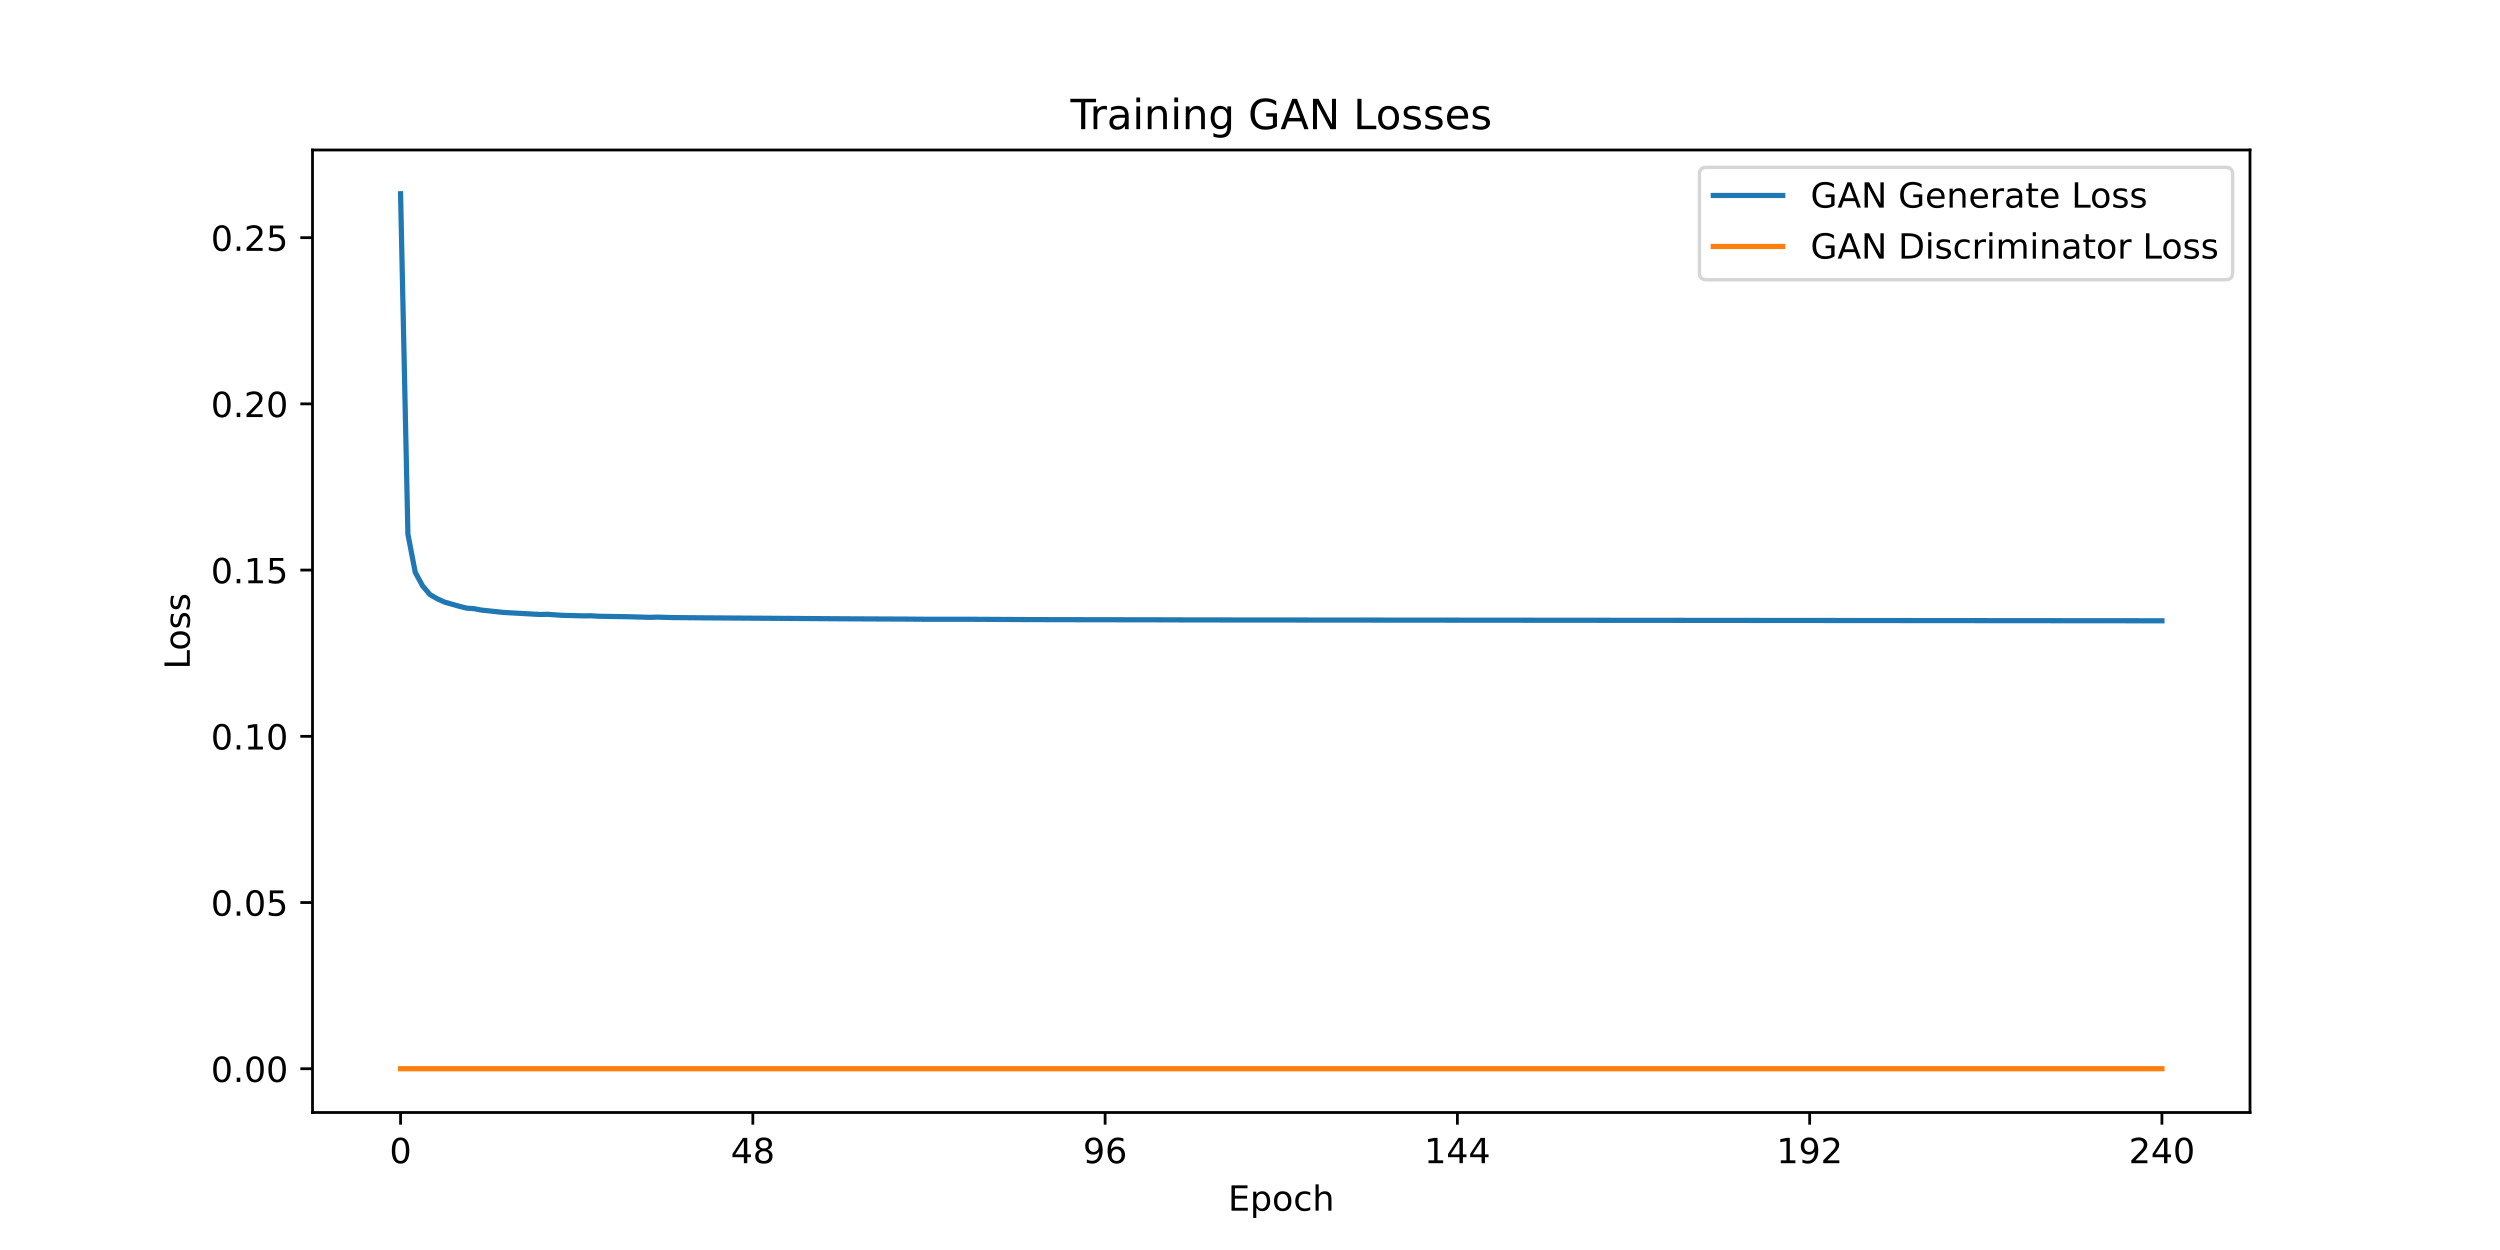
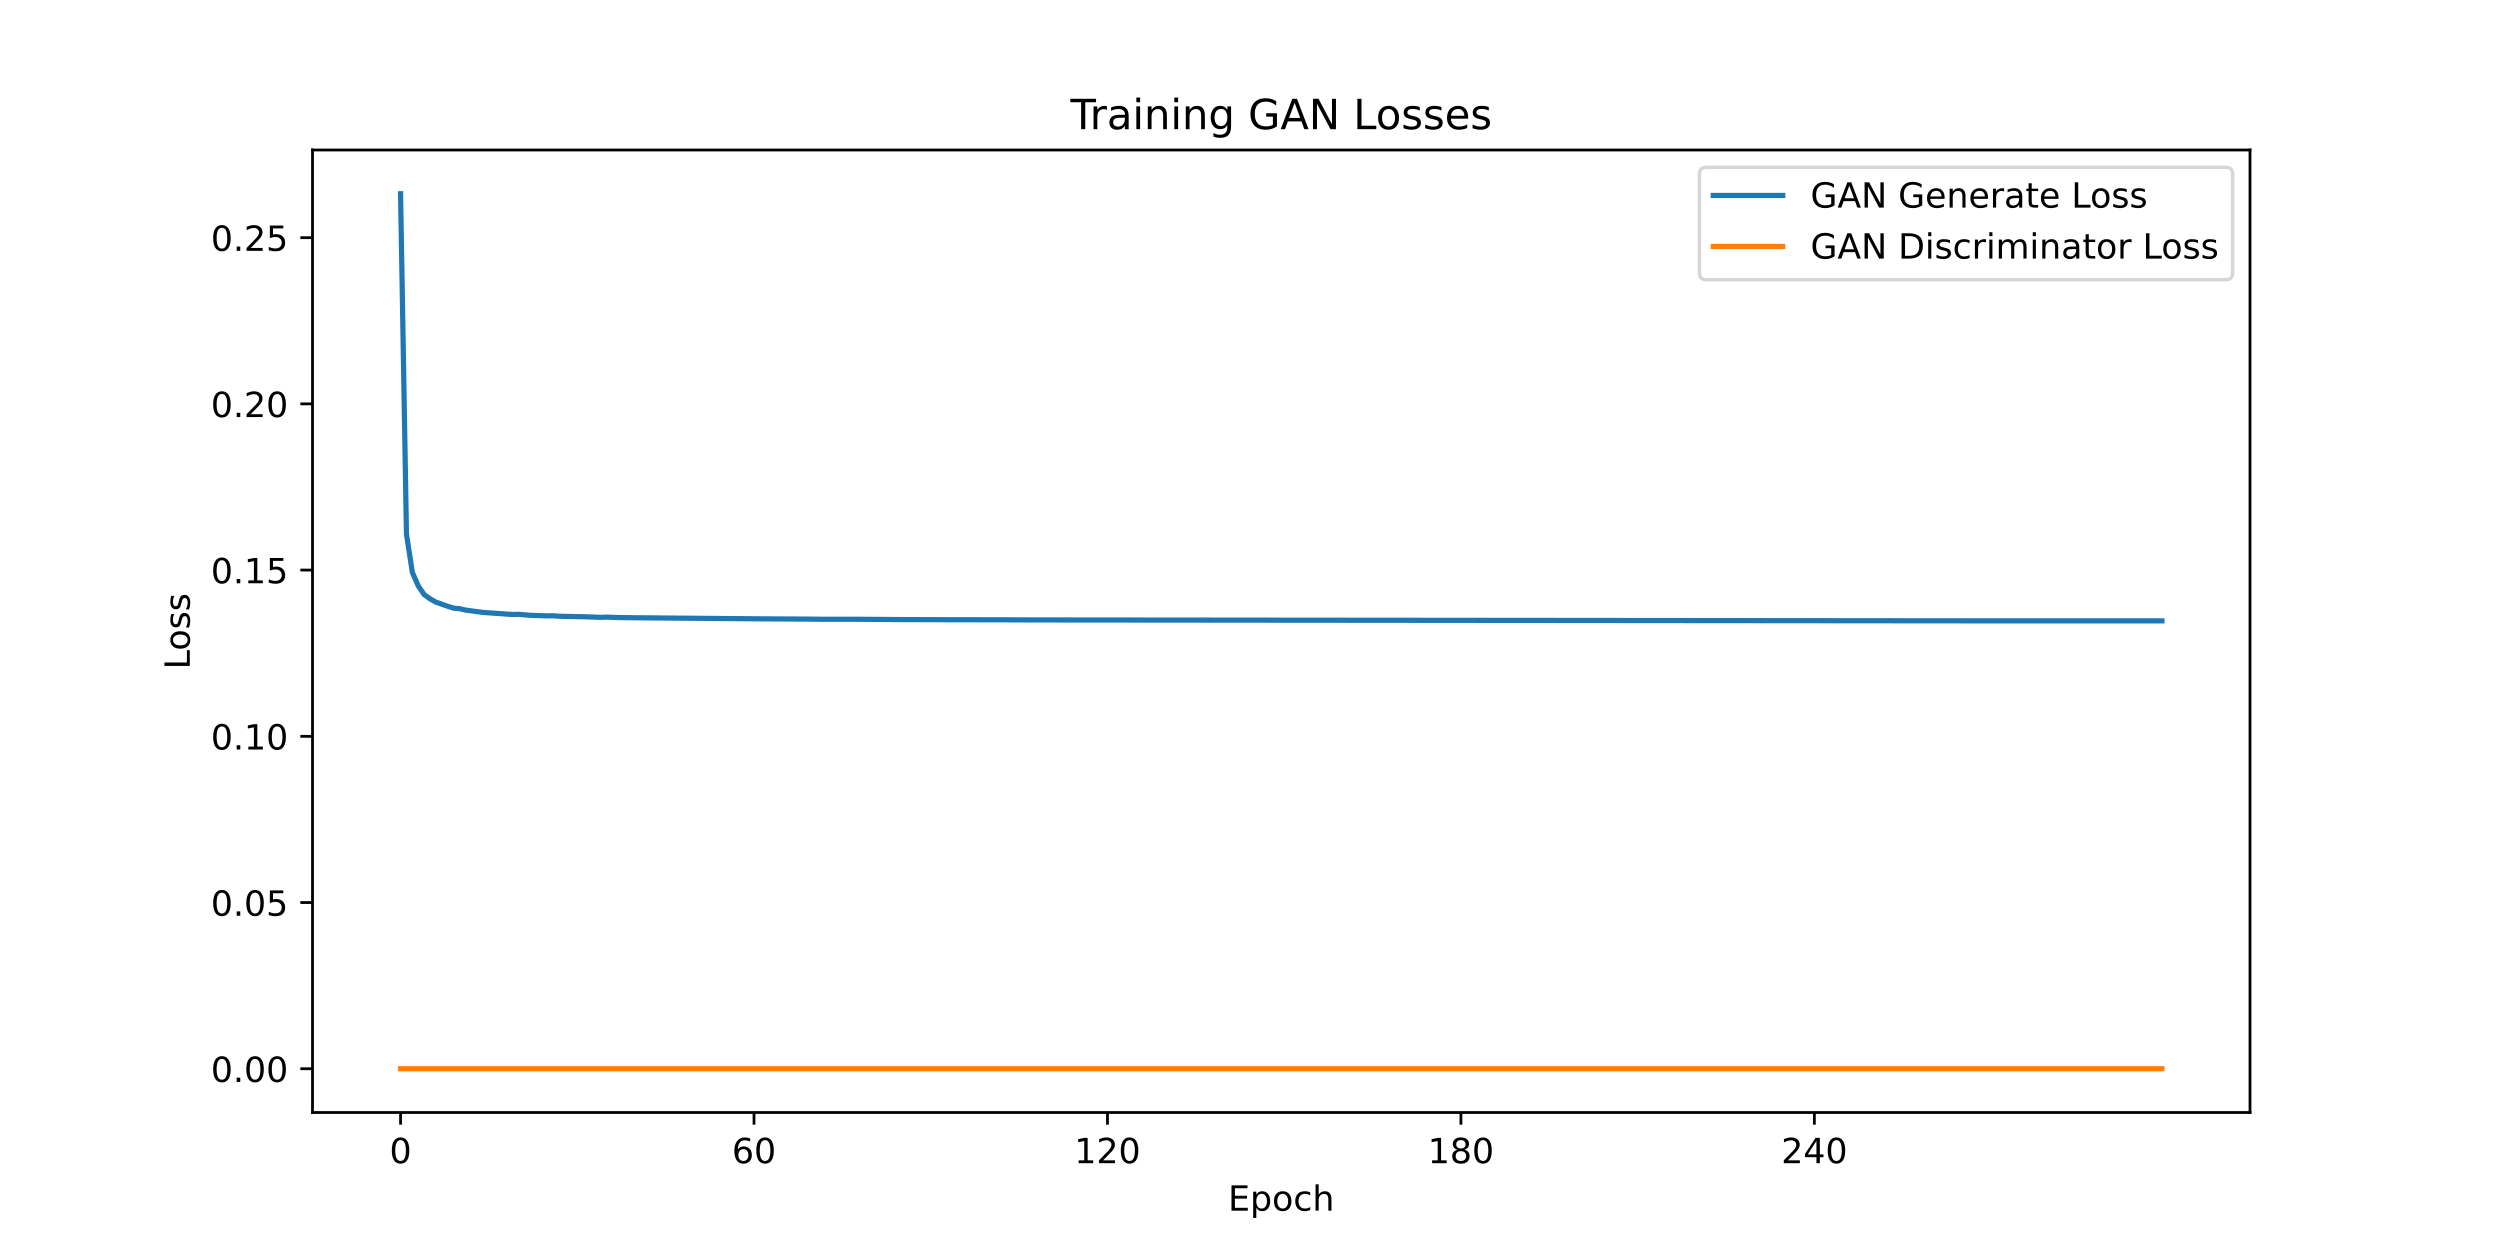
<svg xmlns="http://www.w3.org/2000/svg" xmlns:xlink="http://www.w3.org/1999/xlink" width="720pt" height="360pt" viewBox="0 0 720 360" version="1.1">
  <defs>
    <style type="text/css">*{stroke-linejoin: round; stroke-linecap: butt}</style>
  </defs>
  <g id="figure_1">
    <g id="patch_1">
      <path d="M 0 360  L 720 360  L 720 0  L 0 0  z " style="fill: #ffffff" />
    </g>
    <g id="axes_1">
      <g id="patch_2">
        <path d="M 90 320.4  L 648 320.4  L 648 43.2  L 90 43.2  z " style="fill: #ffffff" />
      </g>
      <g id="matplotlib.axis_1">
        <g id="xtick_1">
          <g id="line2d_1">
            <defs>
-               <path id="m3c82176d41" d="M 0 0  L 0 3.5  " style="stroke: #000000; stroke-width: 0.8" />
-             </defs>
-             <g>
-               <use xlink:href="#m3c82176d41" x="115.364" y="320.4" style="stroke: #000000; stroke-width: 0.8" />
+               <path id="m8a1ecbcdae" d="M 0 0  L 0 3.5  " style="stroke: #000000; stroke-width: 0.8" />
+             </defs>
+             <g>
+               <use xlink:href="#m8a1ecbcdae" x="115.364" y="320.4" style="stroke: #000000; stroke-width: 0.8" />
            </g>
          </g>
          <g id="text_1">
            <g transform="translate(112.1824 334.9984) scale(0.1 -0.1)">
              <defs>
                <path id="DejaVuSans-30" d="M 2034 4250  Q 1547 4250 1301 3770  Q 1056 3291 1056 2328  Q 1056 1369 1301 889  Q 1547 409 2034 409  Q 2525 409 2770 889  Q 3016 1369 3016 2328  Q 3016 3291 2770 3770  Q 2525 4250 2034 4250  z M 2034 4750  Q 2819 4750 3233 4129  Q 3647 3509 3647 2328  Q 3647 1150 3233 529  Q 2819 -91 2034 -91  Q 1250 -91 836 529  Q 422 1150 422 2328  Q 422 3509 836 4129  Q 1250 4750 2034 4750  z " transform="scale(0.015625)" />
              </defs>
              <use xlink:href="#DejaVuSans-30" />
            </g>
          </g>
        </g>
        <g id="xtick_2">
          <g id="line2d_2">
            <g>
-               <use xlink:href="#m3c82176d41" x="216.818" y="320.4" style="stroke: #000000; stroke-width: 0.8" />
+               <use xlink:href="#m8a1ecbcdae" x="217.157" y="320.4" style="stroke: #000000; stroke-width: 0.8" />
            </g>
          </g>
          <g id="text_2">
-             <g transform="translate(210.4557 334.9984) scale(0.1 -0.1)">
-               <defs>
-                 <path id="DejaVuSans-34" d="M 2419 4116  L 825 1625  L 2419 1625  L 2419 4116  z M 2253 4666  L 3047 4666  L 3047 1625  L 3713 1625  L 3713 1100  L 3047 1100  L 3047 0  L 2419 0  L 2419 1100  L 313 1100  L 313 1709  L 2253 4666  z " transform="scale(0.015625)" />
-                 <path id="DejaVuSans-38" d="M 2034 2216  Q 1584 2216 1326 1975  Q 1069 1734 1069 1313  Q 1069 891 1326 650  Q 1584 409 2034 409  Q 2484 409 2743 651  Q 3003 894 3003 1313  Q 3003 1734 2745 1975  Q 2488 2216 2034 2216  z M 1403 2484  Q 997 2584 770 2862  Q 544 3141 544 3541  Q 544 4100 942 4425  Q 1341 4750 2034 4750  Q 2731 4750 3128 4425  Q 3525 4100 3525 3541  Q 3525 3141 3298 2862  Q 3072 2584 2669 2484  Q 3125 2378 3379 2068  Q 3634 1759 3634 1313  Q 3634 634 3220 271  Q 2806 -91 2034 -91  Q 1263 -91 848 271  Q 434 634 434 1313  Q 434 1759 690 2068  Q 947 2378 1403 2484  z M 1172 3481  Q 1172 3119 1398 2916  Q 1625 2713 2034 2713  Q 2441 2713 2670 2916  Q 2900 3119 2900 3481  Q 2900 3844 2670 4047  Q 2441 4250 2034 4250  Q 1625 4250 1398 4047  Q 1172 3844 1172 3481  z " transform="scale(0.015625)" />
-               </defs>
-               <use xlink:href="#DejaVuSans-34" />
-               <use xlink:href="#DejaVuSans-38" transform="translate(63.62305 0)" />
+             <g transform="translate(210.795 334.9984) scale(0.1 -0.1)">
+               <defs>
+                 <path id="DejaVuSans-36" d="M 2113 2584  Q 1688 2584 1439 2293  Q 1191 2003 1191 1497  Q 1191 994 1439 701  Q 1688 409 2113 409  Q 2538 409 2786 701  Q 3034 994 3034 1497  Q 3034 2003 2786 2293  Q 2538 2584 2113 2584  z M 3366 4563  L 3366 3988  Q 3128 4100 2886 4159  Q 2644 4219 2406 4219  Q 1781 4219 1451 3797  Q 1122 3375 1075 2522  Q 1259 2794 1537 2939  Q 1816 3084 2150 3084  Q 2853 3084 3261 2657  Q 3669 2231 3669 1497  Q 3669 778 3244 343  Q 2819 -91 2113 -91  Q 1303 -91 875 529  Q 447 1150 447 2328  Q 447 3434 972 4092  Q 1497 4750 2381 4750  Q 2619 4750 2861 4703  Q 3103 4656 3366 4563  z " transform="scale(0.015625)" />
+               </defs>
+               <use xlink:href="#DejaVuSans-36" />
+               <use xlink:href="#DejaVuSans-30" transform="translate(63.62305 0)" />
            </g>
          </g>
        </g>
        <g id="xtick_3">
          <g id="line2d_3">
            <g>
-               <use xlink:href="#m3c82176d41" x="318.273" y="320.4" style="stroke: #000000; stroke-width: 0.8" />
+               <use xlink:href="#m8a1ecbcdae" x="318.951" y="320.4" style="stroke: #000000; stroke-width: 0.8" />
            </g>
          </g>
          <g id="text_3">
-             <g transform="translate(311.9102 334.9984) scale(0.1 -0.1)">
-               <defs>
-                 <path id="DejaVuSans-39" d="M 703 97  L 703 672  Q 941 559 1184 500  Q 1428 441 1663 441  Q 2288 441 2617 861  Q 2947 1281 2994 2138  Q 2813 1869 2534 1725  Q 2256 1581 1919 1581  Q 1219 1581 811 2004  Q 403 2428 403 3163  Q 403 3881 828 4315  Q 1253 4750 1959 4750  Q 2769 4750 3195 4129  Q 3622 3509 3622 2328  Q 3622 1225 3098 567  Q 2575 -91 1691 -91  Q 1453 -91 1209 -44  Q 966 3 703 97  z M 1959 2075  Q 2384 2075 2632 2365  Q 2881 2656 2881 3163  Q 2881 3666 2632 3958  Q 2384 4250 1959 4250  Q 1534 4250 1286 3958  Q 1038 3666 1038 3163  Q 1038 2656 1286 2365  Q 1534 2075 1959 2075  z " transform="scale(0.015625)" />
-                 <path id="DejaVuSans-36" d="M 2113 2584  Q 1688 2584 1439 2293  Q 1191 2003 1191 1497  Q 1191 994 1439 701  Q 1688 409 2113 409  Q 2538 409 2786 701  Q 3034 994 3034 1497  Q 3034 2003 2786 2293  Q 2538 2584 2113 2584  z M 3366 4563  L 3366 3988  Q 3128 4100 2886 4159  Q 2644 4219 2406 4219  Q 1781 4219 1451 3797  Q 1122 3375 1075 2522  Q 1259 2794 1537 2939  Q 1816 3084 2150 3084  Q 2853 3084 3261 2657  Q 3669 2231 3669 1497  Q 3669 778 3244 343  Q 2819 -91 2113 -91  Q 1303 -91 875 529  Q 447 1150 447 2328  Q 447 3434 972 4092  Q 1497 4750 2381 4750  Q 2619 4750 2861 4703  Q 3103 4656 3366 4563  z " transform="scale(0.015625)" />
-               </defs>
-               <use xlink:href="#DejaVuSans-39" />
-               <use xlink:href="#DejaVuSans-36" transform="translate(63.62305 0)" />
+             <g transform="translate(309.4076 334.9984) scale(0.1 -0.1)">
+               <defs>
+                 <path id="DejaVuSans-31" d="M 794 531  L 1825 531  L 1825 4091  L 703 3866  L 703 4441  L 1819 4666  L 2450 4666  L 2450 531  L 3481 531  L 3481 0  L 794 0  L 794 531  z " transform="scale(0.015625)" />
+                 <path id="DejaVuSans-32" d="M 1228 531  L 3431 531  L 3431 0  L 469 0  L 469 531  Q 828 903 1448 1529  Q 2069 2156 2228 2338  Q 2531 2678 2651 2914  Q 2772 3150 2772 3378  Q 2772 3750 2511 3984  Q 2250 4219 1831 4219  Q 1534 4219 1204 4116  Q 875 4013 500 3803  L 500 4441  Q 881 4594 1212 4672  Q 1544 4750 1819 4750  Q 2544 4750 2975 4387  Q 3406 4025 3406 3419  Q 3406 3131 3298 2873  Q 3191 2616 2906 2266  Q 2828 2175 2409 1742  Q 1991 1309 1228 531  z " transform="scale(0.015625)" />
+               </defs>
+               <use xlink:href="#DejaVuSans-31" />
+               <use xlink:href="#DejaVuSans-32" transform="translate(63.62305 0)" />
+               <use xlink:href="#DejaVuSans-30" transform="translate(127.2461 0)" />
            </g>
          </g>
        </g>
        <g id="xtick_4">
          <g id="line2d_4">
            <g>
-               <use xlink:href="#m3c82176d41" x="419.727" y="320.4" style="stroke: #000000; stroke-width: 0.8" />
+               <use xlink:href="#m8a1ecbcdae" x="420.745" y="320.4" style="stroke: #000000; stroke-width: 0.8" />
            </g>
          </g>
          <g id="text_4">
-             <g transform="translate(410.1835 334.9984) scale(0.1 -0.1)">
-               <defs>
-                 <path id="DejaVuSans-31" d="M 794 531  L 1825 531  L 1825 4091  L 703 3866  L 703 4441  L 1819 4666  L 2450 4666  L 2450 531  L 3481 531  L 3481 0  L 794 0  L 794 531  z " transform="scale(0.015625)" />
+             <g transform="translate(411.2015 334.9984) scale(0.1 -0.1)">
+               <defs>
+                 <path id="DejaVuSans-38" d="M 2034 2216  Q 1584 2216 1326 1975  Q 1069 1734 1069 1313  Q 1069 891 1326 650  Q 1584 409 2034 409  Q 2484 409 2743 651  Q 3003 894 3003 1313  Q 3003 1734 2745 1975  Q 2488 2216 2034 2216  z M 1403 2484  Q 997 2584 770 2862  Q 544 3141 544 3541  Q 544 4100 942 4425  Q 1341 4750 2034 4750  Q 2731 4750 3128 4425  Q 3525 4100 3525 3541  Q 3525 3141 3298 2862  Q 3072 2584 2669 2484  Q 3125 2378 3379 2068  Q 3634 1759 3634 1313  Q 3634 634 3220 271  Q 2806 -91 2034 -91  Q 1263 -91 848 271  Q 434 634 434 1313  Q 434 1759 690 2068  Q 947 2378 1403 2484  z M 1172 3481  Q 1172 3119 1398 2916  Q 1625 2713 2034 2713  Q 2441 2713 2670 2916  Q 2900 3119 2900 3481  Q 2900 3844 2670 4047  Q 2441 4250 2034 4250  Q 1625 4250 1398 4047  Q 1172 3844 1172 3481  z " transform="scale(0.015625)" />
              </defs>
              <use xlink:href="#DejaVuSans-31" />
-               <use xlink:href="#DejaVuSans-34" transform="translate(63.62305 0)" />
-               <use xlink:href="#DejaVuSans-34" transform="translate(127.2461 0)" />
+               <use xlink:href="#DejaVuSans-38" transform="translate(63.62305 0)" />
+               <use xlink:href="#DejaVuSans-30" transform="translate(127.2461 0)" />
            </g>
          </g>
        </g>
        <g id="xtick_5">
          <g id="line2d_5">
            <g>
-               <use xlink:href="#m3c82176d41" x="521.182" y="320.4" style="stroke: #000000; stroke-width: 0.8" />
+               <use xlink:href="#m8a1ecbcdae" x="522.539" y="320.4" style="stroke: #000000; stroke-width: 0.8" />
            </g>
          </g>
          <g id="text_5">
-             <g transform="translate(511.6381 334.9984) scale(0.1 -0.1)">
-               <defs>
-                 <path id="DejaVuSans-32" d="M 1228 531  L 3431 531  L 3431 0  L 469 0  L 469 531  Q 828 903 1448 1529  Q 2069 2156 2228 2338  Q 2531 2678 2651 2914  Q 2772 3150 2772 3378  Q 2772 3750 2511 3984  Q 2250 4219 1831 4219  Q 1534 4219 1204 4116  Q 875 4013 500 3803  L 500 4441  Q 881 4594 1212 4672  Q 1544 4750 1819 4750  Q 2544 4750 2975 4387  Q 3406 4025 3406 3419  Q 3406 3131 3298 2873  Q 3191 2616 2906 2266  Q 2828 2175 2409 1742  Q 1991 1309 1228 531  z " transform="scale(0.015625)" />
-               </defs>
-               <use xlink:href="#DejaVuSans-31" />
-               <use xlink:href="#DejaVuSans-39" transform="translate(63.62305 0)" />
-               <use xlink:href="#DejaVuSans-32" transform="translate(127.2461 0)" />
-             </g>
-           </g>
-         </g>
-         <g id="xtick_6">
-           <g id="line2d_6">
-             <g>
-               <use xlink:href="#m3c82176d41" x="622.636" y="320.4" style="stroke: #000000; stroke-width: 0.8" />
-             </g>
-           </g>
-           <g id="text_6">
-             <g transform="translate(613.0926 334.9984) scale(0.1 -0.1)">
+             <g transform="translate(512.9953 334.9984) scale(0.1 -0.1)">
+               <defs>
+                 <path id="DejaVuSans-34" d="M 2419 4116  L 825 1625  L 2419 1625  L 2419 4116  z M 2253 4666  L 3047 4666  L 3047 1625  L 3713 1625  L 3713 1100  L 3047 1100  L 3047 0  L 2419 0  L 2419 1100  L 313 1100  L 313 1709  L 2253 4666  z " transform="scale(0.015625)" />
+               </defs>
              <use xlink:href="#DejaVuSans-32" />
              <use xlink:href="#DejaVuSans-34" transform="translate(63.62305 0)" />
              <use xlink:href="#DejaVuSans-30" transform="translate(127.2461 0)" />
            </g>
          </g>
        </g>
-         <g id="text_7">
+         <g id="text_6">
          <g transform="translate(353.6891 348.6766) scale(0.1 -0.1)">
            <defs>
              <path id="DejaVuSans-45" d="M 628 4666  L 3578 4666  L 3578 4134  L 1259 4134  L 1259 2753  L 3481 2753  L 3481 2222  L 1259 2222  L 1259 531  L 3634 531  L 3634 0  L 628 0  L 628 4666  z " transform="scale(0.015625)" />
              <path id="DejaVuSans-70" d="M 1159 525  L 1159 -1331  L 581 -1331  L 581 3500  L 1159 3500  L 1159 2969  Q 1341 3281 1617 3432  Q 1894 3584 2278 3584  Q 2916 3584 3314 3078  Q 3713 2572 3713 1747  Q 3713 922 3314 415  Q 2916 -91 2278 -91  Q 1894 -91 1617 61  Q 1341 213 1159 525  z M 3116 1747  Q 3116 2381 2855 2742  Q 2594 3103 2138 3103  Q 1681 3103 1420 2742  Q 1159 2381 1159 1747  Q 1159 1113 1420 752  Q 1681 391 2138 391  Q 2594 391 2855 752  Q 3116 1113 3116 1747  z " transform="scale(0.015625)" />
              <path id="DejaVuSans-6f" d="M 1959 3097  Q 1497 3097 1228 2736  Q 959 2375 959 1747  Q 959 1119 1226 758  Q 1494 397 1959 397  Q 2419 397 2687 759  Q 2956 1122 2956 1747  Q 2956 2369 2687 2733  Q 2419 3097 1959 3097  z M 1959 3584  Q 2709 3584 3137 3096  Q 3566 2609 3566 1747  Q 3566 888 3137 398  Q 2709 -91 1959 -91  Q 1206 -91 779 398  Q 353 888 353 1747  Q 353 2609 779 3096  Q 1206 3584 1959 3584  z " transform="scale(0.015625)" />
              <path id="DejaVuSans-63" d="M 3122 3366  L 3122 2828  Q 2878 2963 2633 3030  Q 2388 3097 2138 3097  Q 1578 3097 1268 2742  Q 959 2388 959 1747  Q 959 1106 1268 751  Q 1578 397 2138 397  Q 2388 397 2633 464  Q 2878 531 3122 666  L 3122 134  Q 2881 22 2623 -34  Q 2366 -91 2075 -91  Q 1284 -91 818 406  Q 353 903 353 1747  Q 353 2603 823 3093  Q 1294 3584 2113 3584  Q 2378 3584 2631 3529  Q 2884 3475 3122 3366  z " transform="scale(0.015625)" />
              <path id="DejaVuSans-68" d="M 3513 2113  L 3513 0  L 2938 0  L 2938 2094  Q 2938 2591 2744 2837  Q 2550 3084 2163 3084  Q 1697 3084 1428 2787  Q 1159 2491 1159 1978  L 1159 0  L 581 0  L 581 4863  L 1159 4863  L 1159 2956  Q 1366 3272 1645 3428  Q 1925 3584 2291 3584  Q 2894 3584 3203 3211  Q 3513 2838 3513 2113  z " transform="scale(0.015625)" />
            </defs>
            <use xlink:href="#DejaVuSans-45" />
            <use xlink:href="#DejaVuSans-70" transform="translate(63.18359 0)" />
            <use xlink:href="#DejaVuSans-6f" transform="translate(126.6602 0)" />
            <use xlink:href="#DejaVuSans-63" transform="translate(187.8418 0)" />
            <use xlink:href="#DejaVuSans-68" transform="translate(242.8223 0)" />
          </g>
        </g>
      </g>
      <g id="matplotlib.axis_2">
        <g id="ytick_1">
-           <g id="line2d_7">
-             <defs>
-               <path id="md2abc9f07c" d="M 0 0  L -3.5 0  " style="stroke: #000000; stroke-width: 0.8" />
-             </defs>
-             <g>
-               <use xlink:href="#md2abc9f07c" x="90" y="307.8" style="stroke: #000000; stroke-width: 0.8" />
-             </g>
-           </g>
-           <g id="text_8">
+           <g id="line2d_6">
+             <defs>
+               <path id="m32b8d1cac9" d="M 0 0  L -3.5 0  " style="stroke: #000000; stroke-width: 0.8" />
+             </defs>
+             <g>
+               <use xlink:href="#m32b8d1cac9" x="90" y="307.8" style="stroke: #000000; stroke-width: 0.8" />
+             </g>
+           </g>
+           <g id="text_7">
            <g transform="translate(60.73438 311.5992) scale(0.1 -0.1)">
              <defs>
                <path id="DejaVuSans-2e" d="M 684 794  L 1344 794  L 1344 0  L 684 0  L 684 794  z " transform="scale(0.015625)" />
              </defs>
              <use xlink:href="#DejaVuSans-30" />
              <use xlink:href="#DejaVuSans-2e" transform="translate(63.62305 0)" />
              <use xlink:href="#DejaVuSans-30" transform="translate(95.41016 0)" />
              <use xlink:href="#DejaVuSans-30" transform="translate(159.0332 0)" />
            </g>
          </g>
        </g>
        <g id="ytick_2">
-           <g id="line2d_8">
-             <g>
-               <use xlink:href="#md2abc9f07c" x="90" y="259.929" style="stroke: #000000; stroke-width: 0.8" />
-             </g>
-           </g>
-           <g id="text_9">
+           <g id="line2d_7">
+             <g>
+               <use xlink:href="#m32b8d1cac9" x="90" y="259.929" style="stroke: #000000; stroke-width: 0.8" />
+             </g>
+           </g>
+           <g id="text_8">
            <g transform="translate(60.73438 263.728) scale(0.1 -0.1)">
              <defs>
                <path id="DejaVuSans-35" d="M 691 4666  L 3169 4666  L 3169 4134  L 1269 4134  L 1269 2991  Q 1406 3038 1543 3061  Q 1681 3084 1819 3084  Q 2600 3084 3056 2656  Q 3513 2228 3513 1497  Q 3513 744 3044 326  Q 2575 -91 1722 -91  Q 1428 -91 1123 -41  Q 819 9 494 109  L 494 744  Q 775 591 1075 516  Q 1375 441 1709 441  Q 2250 441 2565 725  Q 2881 1009 2881 1497  Q 2881 1984 2565 2268  Q 2250 2553 1709 2553  Q 1456 2553 1204 2497  Q 953 2441 691 2322  L 691 4666  z " transform="scale(0.015625)" />
              </defs>
              <use xlink:href="#DejaVuSans-30" />
              <use xlink:href="#DejaVuSans-2e" transform="translate(63.62305 0)" />
              <use xlink:href="#DejaVuSans-30" transform="translate(95.41016 0)" />
              <use xlink:href="#DejaVuSans-35" transform="translate(159.0332 0)" />
            </g>
          </g>
        </g>
        <g id="ytick_3">
-           <g id="line2d_9">
-             <g>
-               <use xlink:href="#md2abc9f07c" x="90" y="212.058" style="stroke: #000000; stroke-width: 0.8" />
-             </g>
-           </g>
-           <g id="text_10">
+           <g id="line2d_8">
+             <g>
+               <use xlink:href="#m32b8d1cac9" x="90" y="212.058" style="stroke: #000000; stroke-width: 0.8" />
+             </g>
+           </g>
+           <g id="text_9">
            <g transform="translate(60.73438 215.8568) scale(0.1 -0.1)">
              <use xlink:href="#DejaVuSans-30" />
              <use xlink:href="#DejaVuSans-2e" transform="translate(63.62305 0)" />
              <use xlink:href="#DejaVuSans-31" transform="translate(95.41016 0)" />
              <use xlink:href="#DejaVuSans-30" transform="translate(159.0332 0)" />
            </g>
          </g>
        </g>
        <g id="ytick_4">
-           <g id="line2d_10">
-             <g>
-               <use xlink:href="#md2abc9f07c" x="90" y="164.186" style="stroke: #000000; stroke-width: 0.8" />
-             </g>
-           </g>
-           <g id="text_11">
+           <g id="line2d_9">
+             <g>
+               <use xlink:href="#m32b8d1cac9" x="90" y="164.186" style="stroke: #000000; stroke-width: 0.8" />
+             </g>
+           </g>
+           <g id="text_10">
            <g transform="translate(60.73438 167.9856) scale(0.1 -0.1)">
              <use xlink:href="#DejaVuSans-30" />
              <use xlink:href="#DejaVuSans-2e" transform="translate(63.62305 0)" />
              <use xlink:href="#DejaVuSans-31" transform="translate(95.41016 0)" />
              <use xlink:href="#DejaVuSans-35" transform="translate(159.0332 0)" />
            </g>
          </g>
        </g>
        <g id="ytick_5">
-           <g id="line2d_11">
-             <g>
-               <use xlink:href="#md2abc9f07c" x="90" y="116.315" style="stroke: #000000; stroke-width: 0.8" />
-             </g>
-           </g>
-           <g id="text_12">
+           <g id="line2d_10">
+             <g>
+               <use xlink:href="#m32b8d1cac9" x="90" y="116.315" style="stroke: #000000; stroke-width: 0.8" />
+             </g>
+           </g>
+           <g id="text_11">
            <g transform="translate(60.73438 120.1144) scale(0.1 -0.1)">
              <use xlink:href="#DejaVuSans-30" />
              <use xlink:href="#DejaVuSans-2e" transform="translate(63.62305 0)" />
              <use xlink:href="#DejaVuSans-32" transform="translate(95.41016 0)" />
              <use xlink:href="#DejaVuSans-30" transform="translate(159.0332 0)" />
            </g>
          </g>
        </g>
        <g id="ytick_6">
-           <g id="line2d_12">
-             <g>
-               <use xlink:href="#md2abc9f07c" x="90" y="68.444" style="stroke: #000000; stroke-width: 0.8" />
-             </g>
-           </g>
-           <g id="text_13">
+           <g id="line2d_11">
+             <g>
+               <use xlink:href="#m32b8d1cac9" x="90" y="68.444" style="stroke: #000000; stroke-width: 0.8" />
+             </g>
+           </g>
+           <g id="text_12">
            <g transform="translate(60.73438 72.24314) scale(0.1 -0.1)">
              <use xlink:href="#DejaVuSans-30" />
              <use xlink:href="#DejaVuSans-2e" transform="translate(63.62305 0)" />
              <use xlink:href="#DejaVuSans-32" transform="translate(95.41016 0)" />
              <use xlink:href="#DejaVuSans-35" transform="translate(159.0332 0)" />
            </g>
          </g>
        </g>
-         <g id="text_14">
+         <g id="text_13">
          <g transform="translate(54.65469 192.7672) rotate(-90) scale(0.1 -0.1)">
            <defs>
              <path id="DejaVuSans-4c" d="M 628 4666  L 1259 4666  L 1259 531  L 3531 531  L 3531 0  L 628 0  L 628 4666  z " transform="scale(0.015625)" />
              <path id="DejaVuSans-73" d="M 2834 3397  L 2834 2853  Q 2591 2978 2328 3040  Q 2066 3103 1784 3103  Q 1356 3103 1142 2972  Q 928 2841 928 2578  Q 928 2378 1081 2264  Q 1234 2150 1697 2047  L 1894 2003  Q 2506 1872 2764 1633  Q 3022 1394 3022 966  Q 3022 478 2636 193  Q 2250 -91 1575 -91  Q 1294 -91 989 -36  Q 684 19 347 128  L 347 722  Q 666 556 975 473  Q 1284 391 1588 391  Q 1994 391 2212 530  Q 2431 669 2431 922  Q 2431 1156 2273 1281  Q 2116 1406 1581 1522  L 1381 1569  Q 847 1681 609 1914  Q 372 2147 372 2553  Q 372 3047 722 3315  Q 1072 3584 1716 3584  Q 2034 3584 2315 3537  Q 2597 3491 2834 3397  z " transform="scale(0.015625)" />
            </defs>
            <use xlink:href="#DejaVuSans-4c" />
            <use xlink:href="#DejaVuSans-6f" transform="translate(53.96289 0)" />
            <use xlink:href="#DejaVuSans-73" transform="translate(115.1445 0)" />
            <use xlink:href="#DejaVuSans-73" transform="translate(167.2441 0)" />
          </g>
        </g>
      </g>
+       <g id="line2d_12">
+         <path d="M 115.364 55.8  L 117.06 153.832  L 118.757 164.833  L 120.453 168.737  L 122.15 171.235  L 123.846 172.448  L 125.543 173.412  L 128.936 174.605  L 130.633 175.143  L 132.329 175.292  L 134.026 175.697  L 139.116 176.379  L 147.598 176.971  L 149.295 176.917  L 152.688 177.216  L 157.778 177.367  L 159.474 177.353  L 161.171 177.484  L 167.957 177.617  L 173.047 177.795  L 174.743 177.731  L 178.137 177.856  L 184.923 177.932  L 190.012 177.976  L 218.854 178.224  L 232.427 178.301  L 237.516 178.354  L 247.696 178.354  L 259.572 178.436  L 268.054 178.466  L 290.11 178.509  L 298.593 178.542  L 575.133 178.809  L 585.312 178.809  L 622.636 178.817  L 622.636 178.817  " clip-path="url(#p7cb09286fa)" style="fill: none; stroke: #1f77b4; stroke-width: 1.5; stroke-linecap: square" />
+       </g>
      <g id="line2d_13">
-         <path d="M 115.364 55.8  L 117.477 153.832  L 119.591 164.833  L 121.705 168.737  L 123.818 171.235  L 125.932 172.448  L 128.045 173.412  L 132.273 174.605  L 134.386 175.143  L 136.5 175.292  L 138.614 175.697  L 144.955 176.379  L 155.523 176.971  L 157.636 176.917  L 161.864 177.216  L 168.205 177.367  L 170.318 177.353  L 172.432 177.484  L 180.886 177.617  L 187.227 177.795  L 189.341 177.731  L 193.568 177.856  L 202.023 177.932  L 208.364 177.976  L 244.295 178.224  L 261.205 178.301  L 267.545 178.354  L 280.227 178.354  L 295.023 178.436  L 305.591 178.466  L 333.068 178.509  L 343.636 178.542  L 622.636 178.788  L 622.636 178.788  " clip-path="url(#p29e29b026d)" style="fill: none; stroke: #1f77b4; stroke-width: 1.5; stroke-linecap: square" />
-       </g>
-       <g id="line2d_14">
-         <path d="M 115.364 307.8  L 622.636 307.8  L 622.636 307.8  " clip-path="url(#p29e29b026d)" style="fill: none; stroke: #ff7f0e; stroke-width: 1.5; stroke-linecap: square" />
+         <path d="M 115.364 307.8  L 622.636 307.8  L 622.636 307.8  " clip-path="url(#p7cb09286fa)" style="fill: none; stroke: #ff7f0e; stroke-width: 1.5; stroke-linecap: square" />
      </g>
      <g id="patch_3">
        <path d="M 90 320.4  L 90 43.2  " style="fill: none; stroke: #000000; stroke-width: 0.8; stroke-linejoin: miter; stroke-linecap: square" />
      </g>
      <g id="patch_4">
        <path d="M 648 320.4  L 648 43.2  " style="fill: none; stroke: #000000; stroke-width: 0.8; stroke-linejoin: miter; stroke-linecap: square" />
      </g>
      <g id="patch_5">
        <path d="M 90 320.4  L 648 320.4  " style="fill: none; stroke: #000000; stroke-width: 0.8; stroke-linejoin: miter; stroke-linecap: square" />
      </g>
      <g id="patch_6">
        <path d="M 90 43.2  L 648 43.2  " style="fill: none; stroke: #000000; stroke-width: 0.8; stroke-linejoin: miter; stroke-linecap: square" />
      </g>
-       <g id="text_15">
+       <g id="text_14">
        <g transform="translate(308.295 37.2) scale(0.12 -0.12)">
          <defs>
            <path id="DejaVuSans-54" d="M -19 4666  L 3928 4666  L 3928 4134  L 2272 4134  L 2272 0  L 1638 0  L 1638 4134  L -19 4134  L -19 4666  z " transform="scale(0.015625)" />
            <path id="DejaVuSans-72" d="M 2631 2963  Q 2534 3019 2420 3045  Q 2306 3072 2169 3072  Q 1681 3072 1420 2755  Q 1159 2438 1159 1844  L 1159 0  L 581 0  L 581 3500  L 1159 3500  L 1159 2956  Q 1341 3275 1631 3429  Q 1922 3584 2338 3584  Q 2397 3584 2469 3576  Q 2541 3569 2628 3553  L 2631 2963  z " transform="scale(0.015625)" />
            <path id="DejaVuSans-61" d="M 2194 1759  Q 1497 1759 1228 1600  Q 959 1441 959 1056  Q 959 750 1161 570  Q 1363 391 1709 391  Q 2188 391 2477 730  Q 2766 1069 2766 1631  L 2766 1759  L 2194 1759  z M 3341 1997  L 3341 0  L 2766 0  L 2766 531  Q 2569 213 2275 61  Q 1981 -91 1556 -91  Q 1019 -91 701 211  Q 384 513 384 1019  Q 384 1609 779 1909  Q 1175 2209 1959 2209  L 2766 2209  L 2766 2266  Q 2766 2663 2505 2880  Q 2244 3097 1772 3097  Q 1472 3097 1187 3025  Q 903 2953 641 2809  L 641 3341  Q 956 3463 1253 3523  Q 1550 3584 1831 3584  Q 2591 3584 2966 3190  Q 3341 2797 3341 1997  z " transform="scale(0.015625)" />
            <path id="DejaVuSans-69" d="M 603 3500  L 1178 3500  L 1178 0  L 603 0  L 603 3500  z M 603 4863  L 1178 4863  L 1178 4134  L 603 4134  L 603 4863  z " transform="scale(0.015625)" />
            <path id="DejaVuSans-6e" d="M 3513 2113  L 3513 0  L 2938 0  L 2938 2094  Q 2938 2591 2744 2837  Q 2550 3084 2163 3084  Q 1697 3084 1428 2787  Q 1159 2491 1159 1978  L 1159 0  L 581 0  L 581 3500  L 1159 3500  L 1159 2956  Q 1366 3272 1645 3428  Q 1925 3584 2291 3584  Q 2894 3584 3203 3211  Q 3513 2838 3513 2113  z " transform="scale(0.015625)" />
            <path id="DejaVuSans-67" d="M 2906 1791  Q 2906 2416 2648 2759  Q 2391 3103 1925 3103  Q 1463 3103 1205 2759  Q 947 2416 947 1791  Q 947 1169 1205 825  Q 1463 481 1925 481  Q 2391 481 2648 825  Q 2906 1169 2906 1791  z M 3481 434  Q 3481 -459 3084 -895  Q 2688 -1331 1869 -1331  Q 1566 -1331 1297 -1286  Q 1028 -1241 775 -1147  L 775 -588  Q 1028 -725 1275 -790  Q 1522 -856 1778 -856  Q 2344 -856 2625 -561  Q 2906 -266 2906 331  L 2906 616  Q 2728 306 2450 153  Q 2172 0 1784 0  Q 1141 0 747 490  Q 353 981 353 1791  Q 353 2603 747 3093  Q 1141 3584 1784 3584  Q 2172 3584 2450 3431  Q 2728 3278 2906 2969  L 2906 3500  L 3481 3500  L 3481 434  z " transform="scale(0.015625)" />
            <path id="DejaVuSans-20" transform="scale(0.015625)" />
            <path id="DejaVuSans-47" d="M 3809 666  L 3809 1919  L 2778 1919  L 2778 2438  L 4434 2438  L 4434 434  Q 4069 175 3628 42  Q 3188 -91 2688 -91  Q 1594 -91 976 548  Q 359 1188 359 2328  Q 359 3472 976 4111  Q 1594 4750 2688 4750  Q 3144 4750 3555 4637  Q 3966 4525 4313 4306  L 4313 3634  Q 3963 3931 3569 4081  Q 3175 4231 2741 4231  Q 1884 4231 1454 3753  Q 1025 3275 1025 2328  Q 1025 1384 1454 906  Q 1884 428 2741 428  Q 3075 428 3337 486  Q 3600 544 3809 666  z " transform="scale(0.015625)" />
            <path id="DejaVuSans-41" d="M 2188 4044  L 1331 1722  L 3047 1722  L 2188 4044  z M 1831 4666  L 2547 4666  L 4325 0  L 3669 0  L 3244 1197  L 1141 1197  L 716 0  L 50 0  L 1831 4666  z " transform="scale(0.015625)" />
            <path id="DejaVuSans-4e" d="M 628 4666  L 1478 4666  L 3547 763  L 3547 4666  L 4159 4666  L 4159 0  L 3309 0  L 1241 3903  L 1241 0  L 628 0  L 628 4666  z " transform="scale(0.015625)" />
            <path id="DejaVuSans-65" d="M 3597 1894  L 3597 1613  L 953 1613  Q 991 1019 1311 708  Q 1631 397 2203 397  Q 2534 397 2845 478  Q 3156 559 3463 722  L 3463 178  Q 3153 47 2828 -22  Q 2503 -91 2169 -91  Q 1331 -91 842 396  Q 353 884 353 1716  Q 353 2575 817 3079  Q 1281 3584 2069 3584  Q 2775 3584 3186 3129  Q 3597 2675 3597 1894  z M 3022 2063  Q 3016 2534 2758 2815  Q 2500 3097 2075 3097  Q 1594 3097 1305 2825  Q 1016 2553 972 2059  L 3022 2063  z " transform="scale(0.015625)" />
          </defs>
          <use xlink:href="#DejaVuSans-54" />
          <use xlink:href="#DejaVuSans-72" transform="translate(46.33398 0)" />
          <use xlink:href="#DejaVuSans-61" transform="translate(87.44727 0)" />
          <use xlink:href="#DejaVuSans-69" transform="translate(148.7266 0)" />
          <use xlink:href="#DejaVuSans-6e" transform="translate(176.5098 0)" />
          <use xlink:href="#DejaVuSans-69" transform="translate(239.8887 0)" />
          <use xlink:href="#DejaVuSans-6e" transform="translate(267.6719 0)" />
          <use xlink:href="#DejaVuSans-67" transform="translate(331.0508 0)" />
          <use xlink:href="#DejaVuSans-20" transform="translate(394.5273 0)" />
          <use xlink:href="#DejaVuSans-47" transform="translate(426.3145 0)" />
          <use xlink:href="#DejaVuSans-41" transform="translate(503.8047 0)" />
          <use xlink:href="#DejaVuSans-4e" transform="translate(572.2129 0)" />
          <use xlink:href="#DejaVuSans-20" transform="translate(647.0176 0)" />
          <use xlink:href="#DejaVuSans-4c" transform="translate(678.8047 0)" />
          <use xlink:href="#DejaVuSans-6f" transform="translate(732.7676 0)" />
          <use xlink:href="#DejaVuSans-73" transform="translate(793.9492 0)" />
          <use xlink:href="#DejaVuSans-73" transform="translate(846.0488 0)" />
          <use xlink:href="#DejaVuSans-65" transform="translate(898.1484 0)" />
          <use xlink:href="#DejaVuSans-73" transform="translate(959.6719 0)" />
        </g>
      </g>
      <g id="legend_1">
        <g id="patch_7">
          <path d="M 491.43 80.556  L 641 80.556  Q 643 80.556 643 78.556  L 643 50.2  Q 643 48.2 641 48.2  L 491.43 48.2  Q 489.43 48.2 489.43 50.2  L 489.43 78.556  Q 489.43 80.556 491.43 80.556  z " style="fill: #ffffff; opacity: 0.8; stroke: #cccccc; stroke-linejoin: miter" />
        </g>
-         <g id="line2d_15">
+         <g id="line2d_14">
          <path d="M 493.43 56.298  L 503.43 56.298  L 513.43 56.298  " style="fill: none; stroke: #1f77b4; stroke-width: 1.5; stroke-linecap: square" />
        </g>
-         <g id="text_16">
+         <g id="text_15">
          <g transform="translate(521.4297 59.79844) scale(0.1 -0.1)">
            <defs>
              <path id="DejaVuSans-74" d="M 1172 4494  L 1172 3500  L 2356 3500  L 2356 3053  L 1172 3053  L 1172 1153  Q 1172 725 1289 603  Q 1406 481 1766 481  L 2356 481  L 2356 0  L 1766 0  Q 1100 0 847 248  Q 594 497 594 1153  L 594 3053  L 172 3053  L 172 3500  L 594 3500  L 594 4494  L 1172 4494  z " transform="scale(0.015625)" />
            </defs>
            <use xlink:href="#DejaVuSans-47" />
            <use xlink:href="#DejaVuSans-41" transform="translate(77.49023 0)" />
            <use xlink:href="#DejaVuSans-4e" transform="translate(145.8984 0)" />
            <use xlink:href="#DejaVuSans-20" transform="translate(220.7031 0)" />
            <use xlink:href="#DejaVuSans-47" transform="translate(252.4902 0)" />
            <use xlink:href="#DejaVuSans-65" transform="translate(329.9805 0)" />
            <use xlink:href="#DejaVuSans-6e" transform="translate(391.5039 0)" />
            <use xlink:href="#DejaVuSans-65" transform="translate(454.8828 0)" />
            <use xlink:href="#DejaVuSans-72" transform="translate(516.4062 0)" />
            <use xlink:href="#DejaVuSans-61" transform="translate(557.5195 0)" />
            <use xlink:href="#DejaVuSans-74" transform="translate(618.7988 0)" />
            <use xlink:href="#DejaVuSans-65" transform="translate(658.0078 0)" />
            <use xlink:href="#DejaVuSans-20" transform="translate(719.5312 0)" />
            <use xlink:href="#DejaVuSans-4c" transform="translate(751.3184 0)" />
            <use xlink:href="#DejaVuSans-6f" transform="translate(805.2812 0)" />
            <use xlink:href="#DejaVuSans-73" transform="translate(866.4629 0)" />
            <use xlink:href="#DejaVuSans-73" transform="translate(918.5625 0)" />
          </g>
        </g>
-         <g id="line2d_16">
+         <g id="line2d_15">
          <path d="M 493.43 70.977  L 503.43 70.977  L 513.43 70.977  " style="fill: none; stroke: #ff7f0e; stroke-width: 1.5; stroke-linecap: square" />
        </g>
-         <g id="text_17">
+         <g id="text_16">
          <g transform="translate(521.4297 74.47656) scale(0.1 -0.1)">
            <defs>
              <path id="DejaVuSans-44" d="M 1259 4147  L 1259 519  L 2022 519  Q 2988 519 3436 956  Q 3884 1394 3884 2338  Q 3884 3275 3436 3711  Q 2988 4147 2022 4147  L 1259 4147  z M 628 4666  L 1925 4666  Q 3281 4666 3915 4102  Q 4550 3538 4550 2338  Q 4550 1131 3912 565  Q 3275 0 1925 0  L 628 0  L 628 4666  z " transform="scale(0.015625)" />
              <path id="DejaVuSans-6d" d="M 3328 2828  Q 3544 3216 3844 3400  Q 4144 3584 4550 3584  Q 5097 3584 5394 3201  Q 5691 2819 5691 2113  L 5691 0  L 5113 0  L 5113 2094  Q 5113 2597 4934 2840  Q 4756 3084 4391 3084  Q 3944 3084 3684 2787  Q 3425 2491 3425 1978  L 3425 0  L 2847 0  L 2847 2094  Q 2847 2600 2669 2842  Q 2491 3084 2119 3084  Q 1678 3084 1418 2786  Q 1159 2488 1159 1978  L 1159 0  L 581 0  L 581 3500  L 1159 3500  L 1159 2956  Q 1356 3278 1631 3431  Q 1906 3584 2284 3584  Q 2666 3584 2933 3390  Q 3200 3197 3328 2828  z " transform="scale(0.015625)" />
            </defs>
            <use xlink:href="#DejaVuSans-47" />
            <use xlink:href="#DejaVuSans-41" transform="translate(77.49023 0)" />
            <use xlink:href="#DejaVuSans-4e" transform="translate(145.8984 0)" />
            <use xlink:href="#DejaVuSans-20" transform="translate(220.7031 0)" />
            <use xlink:href="#DejaVuSans-44" transform="translate(252.4902 0)" />
            <use xlink:href="#DejaVuSans-69" transform="translate(329.4922 0)" />
            <use xlink:href="#DejaVuSans-73" transform="translate(357.2754 0)" />
            <use xlink:href="#DejaVuSans-63" transform="translate(409.375 0)" />
            <use xlink:href="#DejaVuSans-72" transform="translate(464.3555 0)" />
            <use xlink:href="#DejaVuSans-69" transform="translate(505.4688 0)" />
            <use xlink:href="#DejaVuSans-6d" transform="translate(533.252 0)" />
            <use xlink:href="#DejaVuSans-69" transform="translate(630.6641 0)" />
            <use xlink:href="#DejaVuSans-6e" transform="translate(658.4473 0)" />
            <use xlink:href="#DejaVuSans-61" transform="translate(721.8262 0)" />
            <use xlink:href="#DejaVuSans-74" transform="translate(783.1055 0)" />
            <use xlink:href="#DejaVuSans-6f" transform="translate(822.3145 0)" />
            <use xlink:href="#DejaVuSans-72" transform="translate(883.4961 0)" />
            <use xlink:href="#DejaVuSans-20" transform="translate(924.6094 0)" />
            <use xlink:href="#DejaVuSans-4c" transform="translate(956.3965 0)" />
            <use xlink:href="#DejaVuSans-6f" transform="translate(1010.359 0)" />
            <use xlink:href="#DejaVuSans-73" transform="translate(1071.541 0)" />
            <use xlink:href="#DejaVuSans-73" transform="translate(1123.641 0)" />
          </g>
        </g>
      </g>
    </g>
  </g>
  <defs>
-     <clipPath id="p29e29b026d">
+     <clipPath id="p7cb09286fa">
      <rect x="90" y="43.2" width="558" height="277.2" />
    </clipPath>
  </defs>
</svg>
